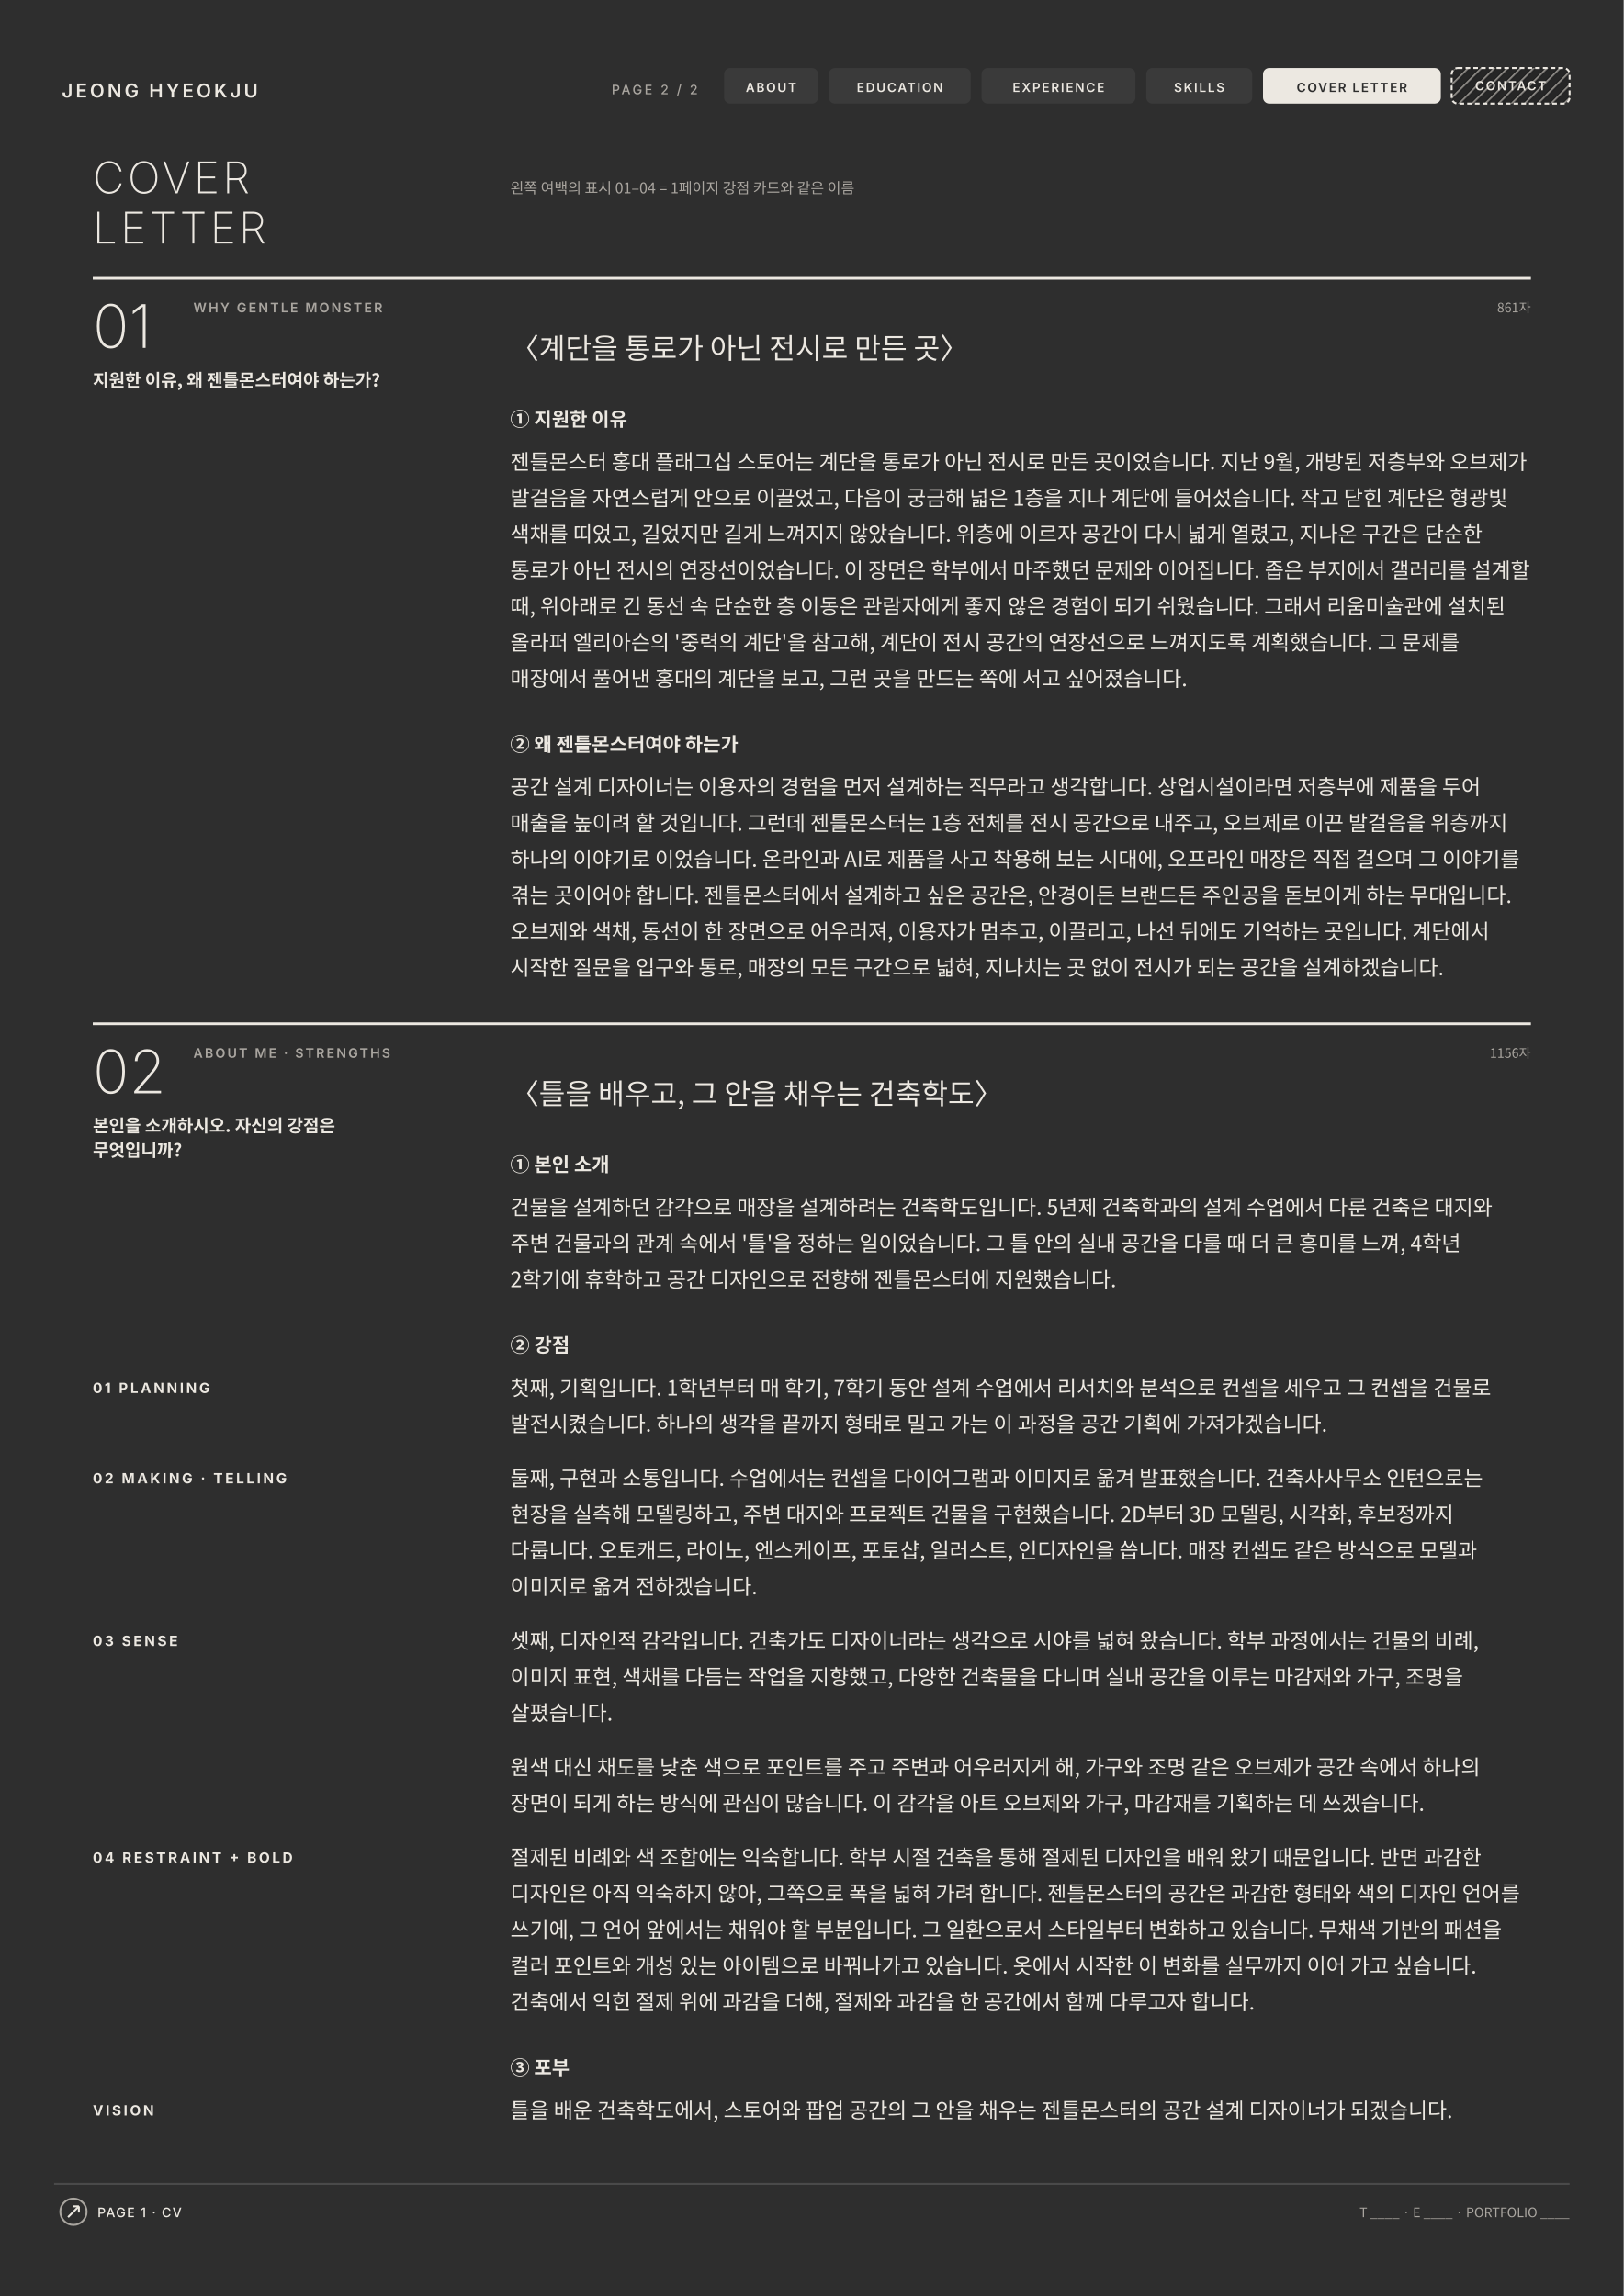
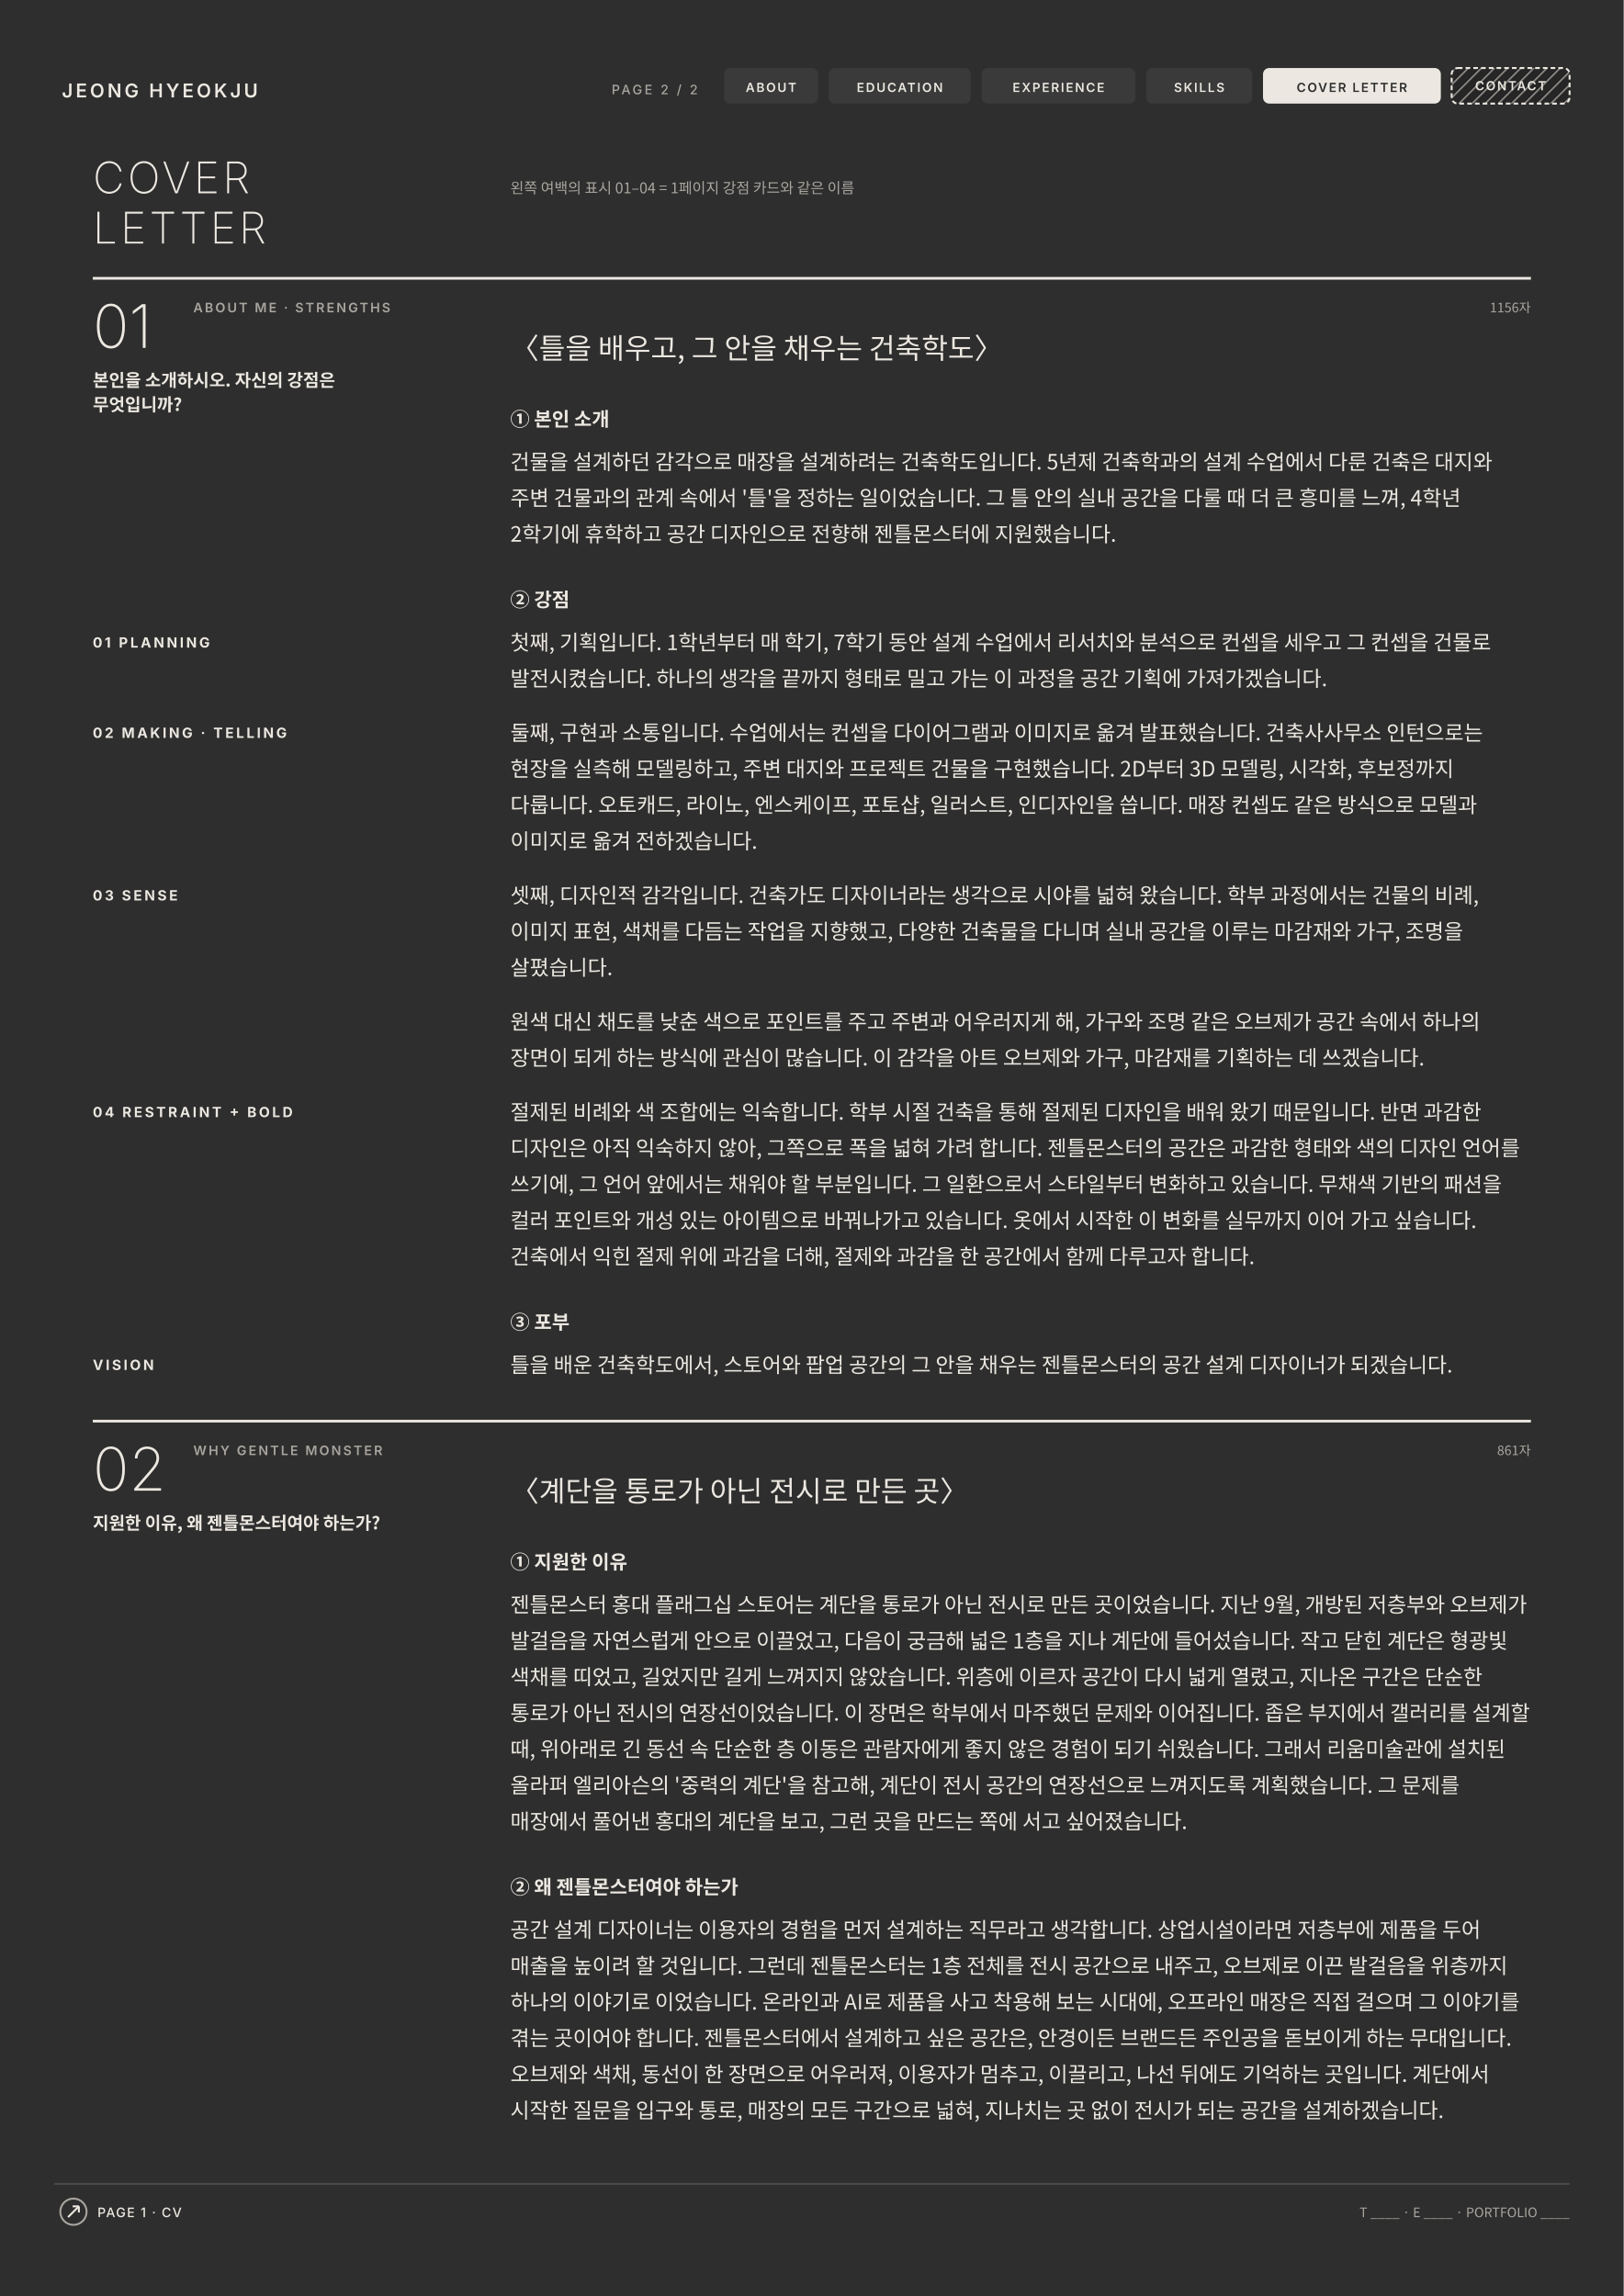
<svg xmlns="http://www.w3.org/2000/svg" width="210mm" height="297mm" viewBox="0 0 210 297">
  <defs>
    <pattern id="hatch" width="1.2" height="1.2" patternUnits="userSpaceOnUse" patternTransform="rotate(45)">
      <rect width="1.2" height="1.2" fill="#262626" />
      <line x1="0" y1="0" x2="0" y2="1.2" stroke="#8E8B86" stroke-width="0.4" />
    </pattern>
  </defs>
  <g id="P2B_01_BACKGROUND">
    <rect x="0.00" y="0.00" width="210.00" height="297.00" rx="0" fill="#2E2E2E" stroke="none" stroke-width="0.25" />
  </g>
  <g id="P2B_02_NAV">
    <text x="8.00" y="12.60" font-family="Inter, 'Noto Sans CJK KR', sans-serif" font-size="2.470" font-weight="600" fill="#ECE8E1" text-anchor="start" letter-spacing="0.350" opacity="1">JEONG HYEOKJU</text>
    <rect x="187.75" y="8.80" width="15.25" height="4.60" rx="0.8" fill="url(#hatch)" stroke="#ECE8E1" stroke-width="0.25" stroke-dasharray="0.6 0.4" />
    <text x="195.38" y="11.68" font-family="Inter, 'Noto Sans CJK KR', sans-serif" font-size="1.623" font-weight="600" fill="#ECE8E1" text-anchor="middle" letter-spacing="0.200" opacity="1">CONTACT</text>
    <rect x="163.35" y="8.80" width="23.00" height="4.60" rx="0.8" fill="#ECE8E1" stroke="none" stroke-width="0.25" />
    <text x="174.85" y="11.90" font-family="Inter, 'Noto Sans CJK KR', sans-serif" font-size="1.623" font-weight="600" fill="#2E2E2E" text-anchor="middle" letter-spacing="0.200" opacity="1">COVER LETTER</text>
    <rect x="148.25" y="8.80" width="13.70" height="4.60" rx="0.8" fill="#3A3A3A" stroke="none" stroke-width="0.25" />
    <text x="155.10" y="11.90" font-family="Inter, 'Noto Sans CJK KR', sans-serif" font-size="1.623" font-weight="600" fill="#ECE8E1" text-anchor="middle" letter-spacing="0.200" opacity="1">SKILLS</text>
    <rect x="126.95" y="8.80" width="19.90" height="4.60" rx="0.8" fill="#3A3A3A" stroke="none" stroke-width="0.25" />
    <text x="136.90" y="11.90" font-family="Inter, 'Noto Sans CJK KR', sans-serif" font-size="1.623" font-weight="600" fill="#ECE8E1" text-anchor="middle" letter-spacing="0.200" opacity="1">EXPERIENCE</text>
    <rect x="107.20" y="8.80" width="18.35" height="4.60" rx="0.8" fill="#3A3A3A" stroke="none" stroke-width="0.25" />
    <text x="116.37" y="11.90" font-family="Inter, 'Noto Sans CJK KR', sans-serif" font-size="1.623" font-weight="600" fill="#ECE8E1" text-anchor="middle" letter-spacing="0.200" opacity="1">EDUCATION</text>
    <rect x="93.65" y="8.80" width="12.15" height="4.60" rx="0.8" fill="#3A3A3A" stroke="none" stroke-width="0.25" />
    <text x="99.72" y="11.90" font-family="Inter, 'Noto Sans CJK KR', sans-serif" font-size="1.623" font-weight="600" fill="#ECE8E1" text-anchor="middle" letter-spacing="0.200" opacity="1">ABOUT</text>
    <text x="90.25" y="12.20" font-family="Inter, 'Noto Sans CJK KR', sans-serif" font-size="1.693" font-weight="500" fill="#A9A59F" text-anchor="end" letter-spacing="0.300" opacity="1">PAGE 2 / 2</text>
  </g>
  <g id="P2B_03_HEADER">
    <text x="12.00" y="25.00" font-family="Inter, 'Noto Sans CJK KR', sans-serif" font-size="5.645" font-weight="200" fill="#ECE8E1" text-anchor="start" letter-spacing="0.400" opacity="1">COVER</text>
    <text x="12.00" y="31.50" font-family="Inter, 'Noto Sans CJK KR', sans-serif" font-size="5.645" font-weight="200" fill="#ECE8E1" text-anchor="start" letter-spacing="0.400" opacity="1">LETTER</text>
    <text x="66.00" y="25.00" font-family="'Noto Sans CJK KR', Inter, sans-serif" font-size="1.905" font-weight="400" fill="#A9A59F" text-anchor="start" letter-spacing="0.000" opacity="1">왼쪽 여백의 표시 01–04 = 1페이지 강점 카드와 같은 이름</text>
  </g>
  <g id="P2B_04_TEXT">
    <line x1="12.00" y1="36.00" x2="198.00" y2="36.00" stroke="#ECE8E1" stroke-width="0.35" />
    <text x="12.00" y="45.00" font-family="Inter, 'Noto Sans CJK KR', sans-serif" font-size="7.762" font-weight="200" fill="#ECE8E1" text-anchor="start" letter-spacing="0.000" opacity="1">01</text>
-     <text x="25.00" y="40.40" font-family="Inter, 'Noto Sans CJK KR', sans-serif" font-size="1.693" font-weight="600" fill="#A9A59F" text-anchor="start" letter-spacing="0.250" opacity="1">WHY GENTLE MONSTER</text>
-     <text x="12.00" y="50.00" font-family="'Noto Sans CJK KR', Inter, sans-serif" font-size="2.258" font-weight="700" fill="#ECE8E1" text-anchor="start" letter-spacing="0.000" opacity="1">지원한 이유, 왜 젠틀몬스터여야 하는가?</text>
-     <text x="198.00" y="40.40" font-family="'Noto Sans CJK KR', Inter, sans-serif" font-size="1.693" font-weight="400" fill="#A9A59F" text-anchor="end" letter-spacing="0.000" opacity="1">861자</text>
-     <text x="66.00" y="46.40" font-family="'Noto Sans CJK KR', Inter, sans-serif" font-size="3.704" font-weight="400" fill="#ECE8E1" text-anchor="start" letter-spacing="0.000" opacity="1">〈계단을 통로가 아닌 전시로 만든 곳〉</text>
-     <text x="66.00" y="55.12" font-family="'Noto Sans CJK KR', Inter, sans-serif" font-size="2.499" font-weight="700" fill="#ECE8E1" text-anchor="start" letter-spacing="0.000" opacity="1">① 지원한 이유</text>
-     <text x="66.00" y="60.73" font-family="'Noto Sans CJK KR', Inter, sans-serif" font-size="2.717" font-weight="400" fill="#ECE8E1" text-anchor="start" letter-spacing="0.000" opacity="1">젠틀몬스터 홍대 플래그십 스토어는 계단을 통로가 아닌 전시로 만든 곳이었습니다. 지난 9월, 개방된 저층부와 오브제가</text>
-     <text x="66.00" y="65.40" font-family="'Noto Sans CJK KR', Inter, sans-serif" font-size="2.717" font-weight="400" fill="#ECE8E1" text-anchor="start" letter-spacing="0.000" opacity="1">발걸음을 자연스럽게 안으로 이끌었고, 다음이 궁금해 넓은 1층을 지나 계단에 들어섰습니다. 작고 닫힌 계단은 형광빛</text>
-     <text x="66.00" y="70.07" font-family="'Noto Sans CJK KR', Inter, sans-serif" font-size="2.717" font-weight="400" fill="#ECE8E1" text-anchor="start" letter-spacing="0.000" opacity="1">색채를 띠었고, 길었지만 길게 느껴지지 않았습니다. 위층에 이르자 공간이 다시 넓게 열렸고, 지나온 구간은 단순한</text>
-     <text x="66.00" y="74.74" font-family="'Noto Sans CJK KR', Inter, sans-serif" font-size="2.717" font-weight="400" fill="#ECE8E1" text-anchor="start" letter-spacing="0.000" opacity="1">통로가 아닌 전시의 연장선이었습니다. 이 장면은 학부에서 마주했던 문제와 이어집니다. 좁은 부지에서 갤러리를 설계할</text>
-     <text x="66.00" y="79.42" font-family="'Noto Sans CJK KR', Inter, sans-serif" font-size="2.717" font-weight="400" fill="#ECE8E1" text-anchor="start" letter-spacing="0.000" opacity="1">때, 위아래로 긴 동선 속 단순한 층 이동은 관람자에게 좋지 않은 경험이 되기 쉬웠습니다. 그래서 리움미술관에 설치된</text>
-     <text x="66.00" y="84.09" font-family="'Noto Sans CJK KR', Inter, sans-serif" font-size="2.717" font-weight="400" fill="#ECE8E1" text-anchor="start" letter-spacing="0.000" opacity="1">올라퍼 엘리아슨의 '중력의 계단'을 참고해, 계단이 전시 공간의 연장선으로 느껴지도록 계획했습니다. 그 문제를</text>
-     <text x="66.00" y="88.76" font-family="'Noto Sans CJK KR', Inter, sans-serif" font-size="2.717" font-weight="400" fill="#ECE8E1" text-anchor="start" letter-spacing="0.000" opacity="1">매장에서 풀어낸 홍대의 계단을 보고, 그런 곳을 만드는 쪽에 서고 싶어졌습니다.</text>
-     <text x="66.00" y="97.17" font-family="'Noto Sans CJK KR', Inter, sans-serif" font-size="2.499" font-weight="700" fill="#ECE8E1" text-anchor="start" letter-spacing="0.000" opacity="1">② 왜 젠틀몬스터여야 하는가</text>
-     <text x="66.00" y="102.78" font-family="'Noto Sans CJK KR', Inter, sans-serif" font-size="2.717" font-weight="400" fill="#ECE8E1" text-anchor="start" letter-spacing="0.000" opacity="1">공간 설계 디자이너는 이용자의 경험을 먼저 설계하는 직무라고 생각합니다. 상업시설이라면 저층부에 제품을 두어</text>
-     <text x="66.00" y="107.45" font-family="'Noto Sans CJK KR', Inter, sans-serif" font-size="2.717" font-weight="400" fill="#ECE8E1" text-anchor="start" letter-spacing="0.000" opacity="1">매출을 높이려 할 것입니다. 그런데 젠틀몬스터는 1층 전체를 전시 공간으로 내주고, 오브제로 이끈 발걸음을 위층까지</text>
-     <text x="66.00" y="112.12" font-family="'Noto Sans CJK KR', Inter, sans-serif" font-size="2.717" font-weight="400" fill="#ECE8E1" text-anchor="start" letter-spacing="0.000" opacity="1">하나의 이야기로 이었습니다. 온라인과 AI로 제품을 사고 착용해 보는 시대에, 오프라인 매장은 직접 걸으며 그 이야기를</text>
-     <text x="66.00" y="116.80" font-family="'Noto Sans CJK KR', Inter, sans-serif" font-size="2.717" font-weight="400" fill="#ECE8E1" text-anchor="start" letter-spacing="0.000" opacity="1">겪는 곳이어야 합니다. 젠틀몬스터에서 설계하고 싶은 공간은, 안경이든 브랜드든 주인공을 돋보이게 하는 무대입니다.</text>
-     <text x="66.00" y="121.47" font-family="'Noto Sans CJK KR', Inter, sans-serif" font-size="2.717" font-weight="400" fill="#ECE8E1" text-anchor="start" letter-spacing="0.000" opacity="1">오브제와 색채, 동선이 한 장면으로 어우러져, 이용자가 멈추고, 이끌리고, 나선 뒤에도 기억하는 곳입니다. 계단에서</text>
-     <text x="66.00" y="126.14" font-family="'Noto Sans CJK KR', Inter, sans-serif" font-size="2.717" font-weight="400" fill="#ECE8E1" text-anchor="start" letter-spacing="0.000" opacity="1">시작한 질문을 입구와 통로, 매장의 모든 구간으로 넓혀, 지나치는 곳 없이 전시가 되는 공간을 설계하겠습니다.</text>
-     <line x1="12.00" y1="132.43" x2="198.00" y2="132.43" stroke="#ECE8E1" stroke-width="0.35" />
-     <text x="12.00" y="141.43" font-family="Inter, 'Noto Sans CJK KR', sans-serif" font-size="7.762" font-weight="200" fill="#ECE8E1" text-anchor="start" letter-spacing="0.000" opacity="1">02</text>
-     <text x="25.00" y="136.83" font-family="Inter, 'Noto Sans CJK KR', sans-serif" font-size="1.693" font-weight="600" fill="#A9A59F" text-anchor="start" letter-spacing="0.250" opacity="1">ABOUT ME · STRENGTHS</text>
-     <text x="12.00" y="146.43" font-family="'Noto Sans CJK KR', Inter, sans-serif" font-size="2.258" font-weight="700" fill="#ECE8E1" text-anchor="start" letter-spacing="0.000" opacity="1">본인을 소개하시오. 자신의 강점은</text>
-     <text x="12.00" y="149.59" font-family="'Noto Sans CJK KR', Inter, sans-serif" font-size="2.258" font-weight="700" fill="#ECE8E1" text-anchor="start" letter-spacing="0.000" opacity="1">무엇입니까?</text>
-     <text x="198.00" y="136.83" font-family="'Noto Sans CJK KR', Inter, sans-serif" font-size="1.693" font-weight="400" fill="#A9A59F" text-anchor="end" letter-spacing="0.000" opacity="1">1156자</text>
-     <text x="66.00" y="142.83" font-family="'Noto Sans CJK KR', Inter, sans-serif" font-size="3.704" font-weight="400" fill="#ECE8E1" text-anchor="start" letter-spacing="0.000" opacity="1">〈틀을 배우고, 그 안을 채우는 건축학도〉</text>
-     <text x="66.00" y="151.55" font-family="'Noto Sans CJK KR', Inter, sans-serif" font-size="2.499" font-weight="700" fill="#ECE8E1" text-anchor="start" letter-spacing="0.000" opacity="1">① 본인 소개</text>
-     <text x="66.00" y="157.16" font-family="'Noto Sans CJK KR', Inter, sans-serif" font-size="2.717" font-weight="400" fill="#ECE8E1" text-anchor="start" letter-spacing="0.000" opacity="1">건물을 설계하던 감각으로 매장을 설계하려는 건축학도입니다. 5년제 건축학과의 설계 수업에서 다룬 건축은 대지와</text>
-     <text x="66.00" y="161.83" font-family="'Noto Sans CJK KR', Inter, sans-serif" font-size="2.717" font-weight="400" fill="#ECE8E1" text-anchor="start" letter-spacing="0.000" opacity="1">주변 건물과의 관계 속에서 '틀'을 정하는 일이었습니다. 그 틀 안의 실내 공간을 다룰 때 더 큰 흥미를 느껴, 4학년</text>
-     <text x="66.00" y="166.50" font-family="'Noto Sans CJK KR', Inter, sans-serif" font-size="2.717" font-weight="400" fill="#ECE8E1" text-anchor="start" letter-spacing="0.000" opacity="1">2학기에 휴학하고 공간 디자인으로 전향해 젠틀몬스터에 지원했습니다.</text>
-     <text x="66.00" y="174.91" font-family="'Noto Sans CJK KR', Inter, sans-serif" font-size="2.499" font-weight="700" fill="#ECE8E1" text-anchor="start" letter-spacing="0.000" opacity="1">② 강점</text>
-     <text x="12.00" y="180.20" font-family="Inter, 'Noto Sans CJK KR', sans-serif" font-size="1.835" font-weight="700" fill="#ECE8E1" text-anchor="start" letter-spacing="0.300" opacity="1">01 PLANNING</text>
-     <text x="66.00" y="180.52" font-family="'Noto Sans CJK KR', Inter, sans-serif" font-size="2.717" font-weight="400" fill="#ECE8E1" text-anchor="start" letter-spacing="0.000" opacity="1">첫째, 기획입니다. 1학년부터 매 학기, 7학기 동안 설계 수업에서 리서치와 분석으로 컨셉을 세우고 그 컨셉을 건물로</text>
-     <text x="66.00" y="185.19" font-family="'Noto Sans CJK KR', Inter, sans-serif" font-size="2.717" font-weight="400" fill="#ECE8E1" text-anchor="start" letter-spacing="0.000" opacity="1">발전시켰습니다. 하나의 생각을 끝까지 형태로 밀고 가는 이 과정을 공간 기획에 가져가겠습니다.</text>
-     <text x="12.00" y="191.88" font-family="Inter, 'Noto Sans CJK KR', sans-serif" font-size="1.835" font-weight="700" fill="#ECE8E1" text-anchor="start" letter-spacing="0.300" opacity="1">02 MAKING · TELLING</text>
-     <text x="66.00" y="192.20" font-family="'Noto Sans CJK KR', Inter, sans-serif" font-size="2.717" font-weight="400" fill="#ECE8E1" text-anchor="start" letter-spacing="0.000" opacity="1">둘째, 구현과 소통입니다. 수업에서는 컨셉을 다이어그램과 이미지로 옮겨 발표했습니다. 건축사사무소 인턴으로는</text>
-     <text x="66.00" y="196.87" font-family="'Noto Sans CJK KR', Inter, sans-serif" font-size="2.717" font-weight="400" fill="#ECE8E1" text-anchor="start" letter-spacing="0.000" opacity="1">현장을 실측해 모델링하고, 주변 대지와 프로젝트 건물을 구현했습니다. 2D부터 3D 모델링, 시각화, 후보정까지</text>
-     <text x="66.00" y="201.55" font-family="'Noto Sans CJK KR', Inter, sans-serif" font-size="2.717" font-weight="400" fill="#ECE8E1" text-anchor="start" letter-spacing="0.000" opacity="1">다룹니다. 오토캐드, 라이노, 엔스케이프, 포토샵, 일러스트, 인디자인을 씁니다. 매장 컨셉도 같은 방식으로 모델과</text>
-     <text x="66.00" y="206.22" font-family="'Noto Sans CJK KR', Inter, sans-serif" font-size="2.717" font-weight="400" fill="#ECE8E1" text-anchor="start" letter-spacing="0.000" opacity="1">이미지로 옮겨 전하겠습니다.</text>
-     <text x="12.00" y="212.91" font-family="Inter, 'Noto Sans CJK KR', sans-serif" font-size="1.835" font-weight="700" fill="#ECE8E1" text-anchor="start" letter-spacing="0.300" opacity="1">03 SENSE</text>
-     <text x="66.00" y="213.23" font-family="'Noto Sans CJK KR', Inter, sans-serif" font-size="2.717" font-weight="400" fill="#ECE8E1" text-anchor="start" letter-spacing="0.000" opacity="1">셋째, 디자인적 감각입니다. 건축가도 디자이너라는 생각으로 시야를 넓혀 왔습니다. 학부 과정에서는 건물의 비례,</text>
-     <text x="66.00" y="217.90" font-family="'Noto Sans CJK KR', Inter, sans-serif" font-size="2.717" font-weight="400" fill="#ECE8E1" text-anchor="start" letter-spacing="0.000" opacity="1">이미지 표현, 색채를 다듬는 작업을 지향했고, 다양한 건축물을 다니며 실내 공간을 이루는 마감재와 가구, 조명을</text>
-     <text x="66.00" y="222.57" font-family="'Noto Sans CJK KR', Inter, sans-serif" font-size="2.717" font-weight="400" fill="#ECE8E1" text-anchor="start" letter-spacing="0.000" opacity="1">살폈습니다.</text>
-     <text x="66.00" y="229.58" font-family="'Noto Sans CJK KR', Inter, sans-serif" font-size="2.717" font-weight="400" fill="#ECE8E1" text-anchor="start" letter-spacing="0.000" opacity="1">원색 대신 채도를 낮춘 색으로 포인트를 주고 주변과 어우러지게 해, 가구와 조명 같은 오브제가 공간 속에서 하나의</text>
-     <text x="66.00" y="234.25" font-family="'Noto Sans CJK KR', Inter, sans-serif" font-size="2.717" font-weight="400" fill="#ECE8E1" text-anchor="start" letter-spacing="0.000" opacity="1">장면이 되게 하는 방식에 관심이 많습니다. 이 감각을 아트 오브제와 가구, 마감재를 기획하는 데 쓰겠습니다.</text>
-     <text x="12.00" y="240.95" font-family="Inter, 'Noto Sans CJK KR', sans-serif" font-size="1.835" font-weight="700" fill="#ECE8E1" text-anchor="start" letter-spacing="0.300" opacity="1">04 RESTRAINT + BOLD</text>
-     <text x="66.00" y="241.26" font-family="'Noto Sans CJK KR', Inter, sans-serif" font-size="2.717" font-weight="400" fill="#ECE8E1" text-anchor="start" letter-spacing="0.000" opacity="1">절제된 비례와 색 조합에는 익숙합니다. 학부 시절 건축을 통해 절제된 디자인을 배워 왔기 때문입니다. 반면 과감한</text>
-     <text x="66.00" y="245.93" font-family="'Noto Sans CJK KR', Inter, sans-serif" font-size="2.717" font-weight="400" fill="#ECE8E1" text-anchor="start" letter-spacing="0.000" opacity="1">디자인은 아직 익숙하지 않아, 그쪽으로 폭을 넓혀 가려 합니다. 젠틀몬스터의 공간은 과감한 형태와 색의 디자인 언어를</text>
-     <text x="66.00" y="250.61" font-family="'Noto Sans CJK KR', Inter, sans-serif" font-size="2.717" font-weight="400" fill="#ECE8E1" text-anchor="start" letter-spacing="0.000" opacity="1">쓰기에, 그 언어 앞에서는 채워야 할 부분입니다. 그 일환으로서 스타일부터 변화하고 있습니다. 무채색 기반의 패션을</text>
-     <text x="66.00" y="255.28" font-family="'Noto Sans CJK KR', Inter, sans-serif" font-size="2.717" font-weight="400" fill="#ECE8E1" text-anchor="start" letter-spacing="0.000" opacity="1">컬러 포인트와 개성 있는 아이템으로 바꿔나가고 있습니다. 옷에서 시작한 이 변화를 실무까지 이어 가고 싶습니다.</text>
-     <text x="66.00" y="259.95" font-family="'Noto Sans CJK KR', Inter, sans-serif" font-size="2.717" font-weight="400" fill="#ECE8E1" text-anchor="start" letter-spacing="0.000" opacity="1">건축에서 익힌 절제 위에 과감을 더해, 절제와 과감을 한 공간에서 함께 다루고자 합니다.</text>
-     <text x="66.00" y="268.36" font-family="'Noto Sans CJK KR', Inter, sans-serif" font-size="2.499" font-weight="700" fill="#ECE8E1" text-anchor="start" letter-spacing="0.000" opacity="1">③ 포부</text>
-     <text x="12.00" y="273.65" font-family="Inter, 'Noto Sans CJK KR', sans-serif" font-size="1.835" font-weight="700" fill="#ECE8E1" text-anchor="start" letter-spacing="0.300" opacity="1">VISION</text>
-     <text x="66.00" y="273.97" font-family="'Noto Sans CJK KR', Inter, sans-serif" font-size="2.717" font-weight="400" fill="#ECE8E1" text-anchor="start" letter-spacing="0.000" opacity="1">틀을 배운 건축학도에서, 스토어와 팝업 공간의 그 안을 채우는 젠틀몬스터의 공간 설계 디자이너가 되겠습니다.</text>
+     <text x="25.00" y="40.40" font-family="Inter, 'Noto Sans CJK KR', sans-serif" font-size="1.693" font-weight="600" fill="#A9A59F" text-anchor="start" letter-spacing="0.250" opacity="1">ABOUT ME · STRENGTHS</text>
+     <text x="12.00" y="50.00" font-family="'Noto Sans CJK KR', Inter, sans-serif" font-size="2.258" font-weight="700" fill="#ECE8E1" text-anchor="start" letter-spacing="0.000" opacity="1">본인을 소개하시오. 자신의 강점은</text>
+     <text x="12.00" y="53.16" font-family="'Noto Sans CJK KR', Inter, sans-serif" font-size="2.258" font-weight="700" fill="#ECE8E1" text-anchor="start" letter-spacing="0.000" opacity="1">무엇입니까?</text>
+     <text x="198.00" y="40.40" font-family="'Noto Sans CJK KR', Inter, sans-serif" font-size="1.693" font-weight="400" fill="#A9A59F" text-anchor="end" letter-spacing="0.000" opacity="1">1156자</text>
+     <text x="66.00" y="46.40" font-family="'Noto Sans CJK KR', Inter, sans-serif" font-size="3.704" font-weight="400" fill="#ECE8E1" text-anchor="start" letter-spacing="0.000" opacity="1">〈틀을 배우고, 그 안을 채우는 건축학도〉</text>
+     <text x="66.00" y="55.12" font-family="'Noto Sans CJK KR', Inter, sans-serif" font-size="2.499" font-weight="700" fill="#ECE8E1" text-anchor="start" letter-spacing="0.000" opacity="1">① 본인 소개</text>
+     <text x="66.00" y="60.73" font-family="'Noto Sans CJK KR', Inter, sans-serif" font-size="2.717" font-weight="400" fill="#ECE8E1" text-anchor="start" letter-spacing="0.000" opacity="1">건물을 설계하던 감각으로 매장을 설계하려는 건축학도입니다. 5년제 건축학과의 설계 수업에서 다룬 건축은 대지와</text>
+     <text x="66.00" y="65.40" font-family="'Noto Sans CJK KR', Inter, sans-serif" font-size="2.717" font-weight="400" fill="#ECE8E1" text-anchor="start" letter-spacing="0.000" opacity="1">주변 건물과의 관계 속에서 '틀'을 정하는 일이었습니다. 그 틀 안의 실내 공간을 다룰 때 더 큰 흥미를 느껴, 4학년</text>
+     <text x="66.00" y="70.07" font-family="'Noto Sans CJK KR', Inter, sans-serif" font-size="2.717" font-weight="400" fill="#ECE8E1" text-anchor="start" letter-spacing="0.000" opacity="1">2학기에 휴학하고 공간 디자인으로 전향해 젠틀몬스터에 지원했습니다.</text>
+     <text x="66.00" y="78.48" font-family="'Noto Sans CJK KR', Inter, sans-serif" font-size="2.499" font-weight="700" fill="#ECE8E1" text-anchor="start" letter-spacing="0.000" opacity="1">② 강점</text>
+     <text x="12.00" y="83.77" font-family="Inter, 'Noto Sans CJK KR', sans-serif" font-size="1.835" font-weight="700" fill="#ECE8E1" text-anchor="start" letter-spacing="0.300" opacity="1">01 PLANNING</text>
+     <text x="66.00" y="84.09" font-family="'Noto Sans CJK KR', Inter, sans-serif" font-size="2.717" font-weight="400" fill="#ECE8E1" text-anchor="start" letter-spacing="0.000" opacity="1">첫째, 기획입니다. 1학년부터 매 학기, 7학기 동안 설계 수업에서 리서치와 분석으로 컨셉을 세우고 그 컨셉을 건물로</text>
+     <text x="66.00" y="88.76" font-family="'Noto Sans CJK KR', Inter, sans-serif" font-size="2.717" font-weight="400" fill="#ECE8E1" text-anchor="start" letter-spacing="0.000" opacity="1">발전시켰습니다. 하나의 생각을 끝까지 형태로 밀고 가는 이 과정을 공간 기획에 가져가겠습니다.</text>
+     <text x="12.00" y="95.45" font-family="Inter, 'Noto Sans CJK KR', sans-serif" font-size="1.835" font-weight="700" fill="#ECE8E1" text-anchor="start" letter-spacing="0.300" opacity="1">02 MAKING · TELLING</text>
+     <text x="66.00" y="95.77" font-family="'Noto Sans CJK KR', Inter, sans-serif" font-size="2.717" font-weight="400" fill="#ECE8E1" text-anchor="start" letter-spacing="0.000" opacity="1">둘째, 구현과 소통입니다. 수업에서는 컨셉을 다이어그램과 이미지로 옮겨 발표했습니다. 건축사사무소 인턴으로는</text>
+     <text x="66.00" y="100.44" font-family="'Noto Sans CJK KR', Inter, sans-serif" font-size="2.717" font-weight="400" fill="#ECE8E1" text-anchor="start" letter-spacing="0.000" opacity="1">현장을 실측해 모델링하고, 주변 대지와 프로젝트 건물을 구현했습니다. 2D부터 3D 모델링, 시각화, 후보정까지</text>
+     <text x="66.00" y="105.11" font-family="'Noto Sans CJK KR', Inter, sans-serif" font-size="2.717" font-weight="400" fill="#ECE8E1" text-anchor="start" letter-spacing="0.000" opacity="1">다룹니다. 오토캐드, 라이노, 엔스케이프, 포토샵, 일러스트, 인디자인을 씁니다. 매장 컨셉도 같은 방식으로 모델과</text>
+     <text x="66.00" y="109.79" font-family="'Noto Sans CJK KR', Inter, sans-serif" font-size="2.717" font-weight="400" fill="#ECE8E1" text-anchor="start" letter-spacing="0.000" opacity="1">이미지로 옮겨 전하겠습니다.</text>
+     <text x="12.00" y="116.48" font-family="Inter, 'Noto Sans CJK KR', sans-serif" font-size="1.835" font-weight="700" fill="#ECE8E1" text-anchor="start" letter-spacing="0.300" opacity="1">03 SENSE</text>
+     <text x="66.00" y="116.80" font-family="'Noto Sans CJK KR', Inter, sans-serif" font-size="2.717" font-weight="400" fill="#ECE8E1" text-anchor="start" letter-spacing="0.000" opacity="1">셋째, 디자인적 감각입니다. 건축가도 디자이너라는 생각으로 시야를 넓혀 왔습니다. 학부 과정에서는 건물의 비례,</text>
+     <text x="66.00" y="121.47" font-family="'Noto Sans CJK KR', Inter, sans-serif" font-size="2.717" font-weight="400" fill="#ECE8E1" text-anchor="start" letter-spacing="0.000" opacity="1">이미지 표현, 색채를 다듬는 작업을 지향했고, 다양한 건축물을 다니며 실내 공간을 이루는 마감재와 가구, 조명을</text>
+     <text x="66.00" y="126.14" font-family="'Noto Sans CJK KR', Inter, sans-serif" font-size="2.717" font-weight="400" fill="#ECE8E1" text-anchor="start" letter-spacing="0.000" opacity="1">살폈습니다.</text>
+     <text x="66.00" y="133.15" font-family="'Noto Sans CJK KR', Inter, sans-serif" font-size="2.717" font-weight="400" fill="#ECE8E1" text-anchor="start" letter-spacing="0.000" opacity="1">원색 대신 채도를 낮춘 색으로 포인트를 주고 주변과 어우러지게 해, 가구와 조명 같은 오브제가 공간 속에서 하나의</text>
+     <text x="66.00" y="137.82" font-family="'Noto Sans CJK KR', Inter, sans-serif" font-size="2.717" font-weight="400" fill="#ECE8E1" text-anchor="start" letter-spacing="0.000" opacity="1">장면이 되게 하는 방식에 관심이 많습니다. 이 감각을 아트 오브제와 가구, 마감재를 기획하는 데 쓰겠습니다.</text>
+     <text x="12.00" y="144.51" font-family="Inter, 'Noto Sans CJK KR', sans-serif" font-size="1.835" font-weight="700" fill="#ECE8E1" text-anchor="start" letter-spacing="0.300" opacity="1">04 RESTRAINT + BOLD</text>
+     <text x="66.00" y="144.83" font-family="'Noto Sans CJK KR', Inter, sans-serif" font-size="2.717" font-weight="400" fill="#ECE8E1" text-anchor="start" letter-spacing="0.000" opacity="1">절제된 비례와 색 조합에는 익숙합니다. 학부 시절 건축을 통해 절제된 디자인을 배워 왔기 때문입니다. 반면 과감한</text>
+     <text x="66.00" y="149.50" font-family="'Noto Sans CJK KR', Inter, sans-serif" font-size="2.717" font-weight="400" fill="#ECE8E1" text-anchor="start" letter-spacing="0.000" opacity="1">디자인은 아직 익숙하지 않아, 그쪽으로 폭을 넓혀 가려 합니다. 젠틀몬스터의 공간은 과감한 형태와 색의 디자인 언어를</text>
+     <text x="66.00" y="154.17" font-family="'Noto Sans CJK KR', Inter, sans-serif" font-size="2.717" font-weight="400" fill="#ECE8E1" text-anchor="start" letter-spacing="0.000" opacity="1">쓰기에, 그 언어 앞에서는 채워야 할 부분입니다. 그 일환으로서 스타일부터 변화하고 있습니다. 무채색 기반의 패션을</text>
+     <text x="66.00" y="158.85" font-family="'Noto Sans CJK KR', Inter, sans-serif" font-size="2.717" font-weight="400" fill="#ECE8E1" text-anchor="start" letter-spacing="0.000" opacity="1">컬러 포인트와 개성 있는 아이템으로 바꿔나가고 있습니다. 옷에서 시작한 이 변화를 실무까지 이어 가고 싶습니다.</text>
+     <text x="66.00" y="163.52" font-family="'Noto Sans CJK KR', Inter, sans-serif" font-size="2.717" font-weight="400" fill="#ECE8E1" text-anchor="start" letter-spacing="0.000" opacity="1">건축에서 익힌 절제 위에 과감을 더해, 절제와 과감을 한 공간에서 함께 다루고자 합니다.</text>
+     <text x="66.00" y="171.93" font-family="'Noto Sans CJK KR', Inter, sans-serif" font-size="2.499" font-weight="700" fill="#ECE8E1" text-anchor="start" letter-spacing="0.000" opacity="1">③ 포부</text>
+     <text x="12.00" y="177.22" font-family="Inter, 'Noto Sans CJK KR', sans-serif" font-size="1.835" font-weight="700" fill="#ECE8E1" text-anchor="start" letter-spacing="0.300" opacity="1">VISION</text>
+     <text x="66.00" y="177.54" font-family="'Noto Sans CJK KR', Inter, sans-serif" font-size="2.717" font-weight="400" fill="#ECE8E1" text-anchor="start" letter-spacing="0.000" opacity="1">틀을 배운 건축학도에서, 스토어와 팝업 공간의 그 안을 채우는 젠틀몬스터의 공간 설계 디자이너가 되겠습니다.</text>
+     <line x1="12.00" y1="183.83" x2="198.00" y2="183.83" stroke="#ECE8E1" stroke-width="0.35" />
+     <text x="12.00" y="192.83" font-family="Inter, 'Noto Sans CJK KR', sans-serif" font-size="7.762" font-weight="200" fill="#ECE8E1" text-anchor="start" letter-spacing="0.000" opacity="1">02</text>
+     <text x="25.00" y="188.23" font-family="Inter, 'Noto Sans CJK KR', sans-serif" font-size="1.693" font-weight="600" fill="#A9A59F" text-anchor="start" letter-spacing="0.250" opacity="1">WHY GENTLE MONSTER</text>
+     <text x="12.00" y="197.83" font-family="'Noto Sans CJK KR', Inter, sans-serif" font-size="2.258" font-weight="700" fill="#ECE8E1" text-anchor="start" letter-spacing="0.000" opacity="1">지원한 이유, 왜 젠틀몬스터여야 하는가?</text>
+     <text x="198.00" y="188.23" font-family="'Noto Sans CJK KR', Inter, sans-serif" font-size="1.693" font-weight="400" fill="#A9A59F" text-anchor="end" letter-spacing="0.000" opacity="1">861자</text>
+     <text x="66.00" y="194.23" font-family="'Noto Sans CJK KR', Inter, sans-serif" font-size="3.704" font-weight="400" fill="#ECE8E1" text-anchor="start" letter-spacing="0.000" opacity="1">〈계단을 통로가 아닌 전시로 만든 곳〉</text>
+     <text x="66.00" y="202.95" font-family="'Noto Sans CJK KR', Inter, sans-serif" font-size="2.499" font-weight="700" fill="#ECE8E1" text-anchor="start" letter-spacing="0.000" opacity="1">① 지원한 이유</text>
+     <text x="66.00" y="208.55" font-family="'Noto Sans CJK KR', Inter, sans-serif" font-size="2.717" font-weight="400" fill="#ECE8E1" text-anchor="start" letter-spacing="0.000" opacity="1">젠틀몬스터 홍대 플래그십 스토어는 계단을 통로가 아닌 전시로 만든 곳이었습니다. 지난 9월, 개방된 저층부와 오브제가</text>
+     <text x="66.00" y="213.23" font-family="'Noto Sans CJK KR', Inter, sans-serif" font-size="2.717" font-weight="400" fill="#ECE8E1" text-anchor="start" letter-spacing="0.000" opacity="1">발걸음을 자연스럽게 안으로 이끌었고, 다음이 궁금해 넓은 1층을 지나 계단에 들어섰습니다. 작고 닫힌 계단은 형광빛</text>
+     <text x="66.00" y="217.90" font-family="'Noto Sans CJK KR', Inter, sans-serif" font-size="2.717" font-weight="400" fill="#ECE8E1" text-anchor="start" letter-spacing="0.000" opacity="1">색채를 띠었고, 길었지만 길게 느껴지지 않았습니다. 위층에 이르자 공간이 다시 넓게 열렸고, 지나온 구간은 단순한</text>
+     <text x="66.00" y="222.57" font-family="'Noto Sans CJK KR', Inter, sans-serif" font-size="2.717" font-weight="400" fill="#ECE8E1" text-anchor="start" letter-spacing="0.000" opacity="1">통로가 아닌 전시의 연장선이었습니다. 이 장면은 학부에서 마주했던 문제와 이어집니다. 좁은 부지에서 갤러리를 설계할</text>
+     <text x="66.00" y="227.24" font-family="'Noto Sans CJK KR', Inter, sans-serif" font-size="2.717" font-weight="400" fill="#ECE8E1" text-anchor="start" letter-spacing="0.000" opacity="1">때, 위아래로 긴 동선 속 단순한 층 이동은 관람자에게 좋지 않은 경험이 되기 쉬웠습니다. 그래서 리움미술관에 설치된</text>
+     <text x="66.00" y="231.92" font-family="'Noto Sans CJK KR', Inter, sans-serif" font-size="2.717" font-weight="400" fill="#ECE8E1" text-anchor="start" letter-spacing="0.000" opacity="1">올라퍼 엘리아슨의 '중력의 계단'을 참고해, 계단이 전시 공간의 연장선으로 느껴지도록 계획했습니다. 그 문제를</text>
+     <text x="66.00" y="236.59" font-family="'Noto Sans CJK KR', Inter, sans-serif" font-size="2.717" font-weight="400" fill="#ECE8E1" text-anchor="start" letter-spacing="0.000" opacity="1">매장에서 풀어낸 홍대의 계단을 보고, 그런 곳을 만드는 쪽에 서고 싶어졌습니다.</text>
+     <text x="66.00" y="245.00" font-family="'Noto Sans CJK KR', Inter, sans-serif" font-size="2.499" font-weight="700" fill="#ECE8E1" text-anchor="start" letter-spacing="0.000" opacity="1">② 왜 젠틀몬스터여야 하는가</text>
+     <text x="66.00" y="250.61" font-family="'Noto Sans CJK KR', Inter, sans-serif" font-size="2.717" font-weight="400" fill="#ECE8E1" text-anchor="start" letter-spacing="0.000" opacity="1">공간 설계 디자이너는 이용자의 경험을 먼저 설계하는 직무라고 생각합니다. 상업시설이라면 저층부에 제품을 두어</text>
+     <text x="66.00" y="255.28" font-family="'Noto Sans CJK KR', Inter, sans-serif" font-size="2.717" font-weight="400" fill="#ECE8E1" text-anchor="start" letter-spacing="0.000" opacity="1">매출을 높이려 할 것입니다. 그런데 젠틀몬스터는 1층 전체를 전시 공간으로 내주고, 오브제로 이끈 발걸음을 위층까지</text>
+     <text x="66.00" y="259.95" font-family="'Noto Sans CJK KR', Inter, sans-serif" font-size="2.717" font-weight="400" fill="#ECE8E1" text-anchor="start" letter-spacing="0.000" opacity="1">하나의 이야기로 이었습니다. 온라인과 AI로 제품을 사고 착용해 보는 시대에, 오프라인 매장은 직접 걸으며 그 이야기를</text>
+     <text x="66.00" y="264.62" font-family="'Noto Sans CJK KR', Inter, sans-serif" font-size="2.717" font-weight="400" fill="#ECE8E1" text-anchor="start" letter-spacing="0.000" opacity="1">겪는 곳이어야 합니다. 젠틀몬스터에서 설계하고 싶은 공간은, 안경이든 브랜드든 주인공을 돋보이게 하는 무대입니다.</text>
+     <text x="66.00" y="269.30" font-family="'Noto Sans CJK KR', Inter, sans-serif" font-size="2.717" font-weight="400" fill="#ECE8E1" text-anchor="start" letter-spacing="0.000" opacity="1">오브제와 색채, 동선이 한 장면으로 어우러져, 이용자가 멈추고, 이끌리고, 나선 뒤에도 기억하는 곳입니다. 계단에서</text>
+     <text x="66.00" y="273.97" font-family="'Noto Sans CJK KR', Inter, sans-serif" font-size="2.717" font-weight="400" fill="#ECE8E1" text-anchor="start" letter-spacing="0.000" opacity="1">시작한 질문을 입구와 통로, 매장의 모든 구간으로 넓혀, 지나치는 곳 없이 전시가 되는 공간을 설계하겠습니다.</text>
  </g>
  <g id="P2B_05_FOOTER">
    <line x1="7.00" y1="282.50" x2="203.00" y2="282.50" stroke="#4A4A4A" stroke-width="0.25" />
    <circle cx="9.5" cy="286.1" r="1.7" fill="none" stroke="#A9A59F" stroke-width="0.25" />
    <line x1="8.80" y1="286.80" x2="10.20" y2="285.40" stroke="#ECE8E1" stroke-width="0.25" />
    <line x1="9.40" y1="285.40" x2="10.20" y2="285.40" stroke="#ECE8E1" stroke-width="0.25" />
    <line x1="10.20" y1="285.40" x2="10.20" y2="286.20" stroke="#ECE8E1" stroke-width="0.25" />
    <text x="12.60" y="286.80" font-family="Inter, 'Noto Sans CJK KR', sans-serif" font-size="1.693" font-weight="500" fill="#ECE8E1" text-anchor="start" letter-spacing="0.150" opacity="1">PAGE 1 · CV</text>
    <text x="203.00" y="286.80" font-family="'Noto Sans CJK KR', Inter, sans-serif" font-size="1.693" font-weight="400" fill="#A9A59F" text-anchor="end" letter-spacing="0.000" opacity="1">T ____   ·   E ____   ·   PORTFOLIO ____</text>
  </g>
</svg>
